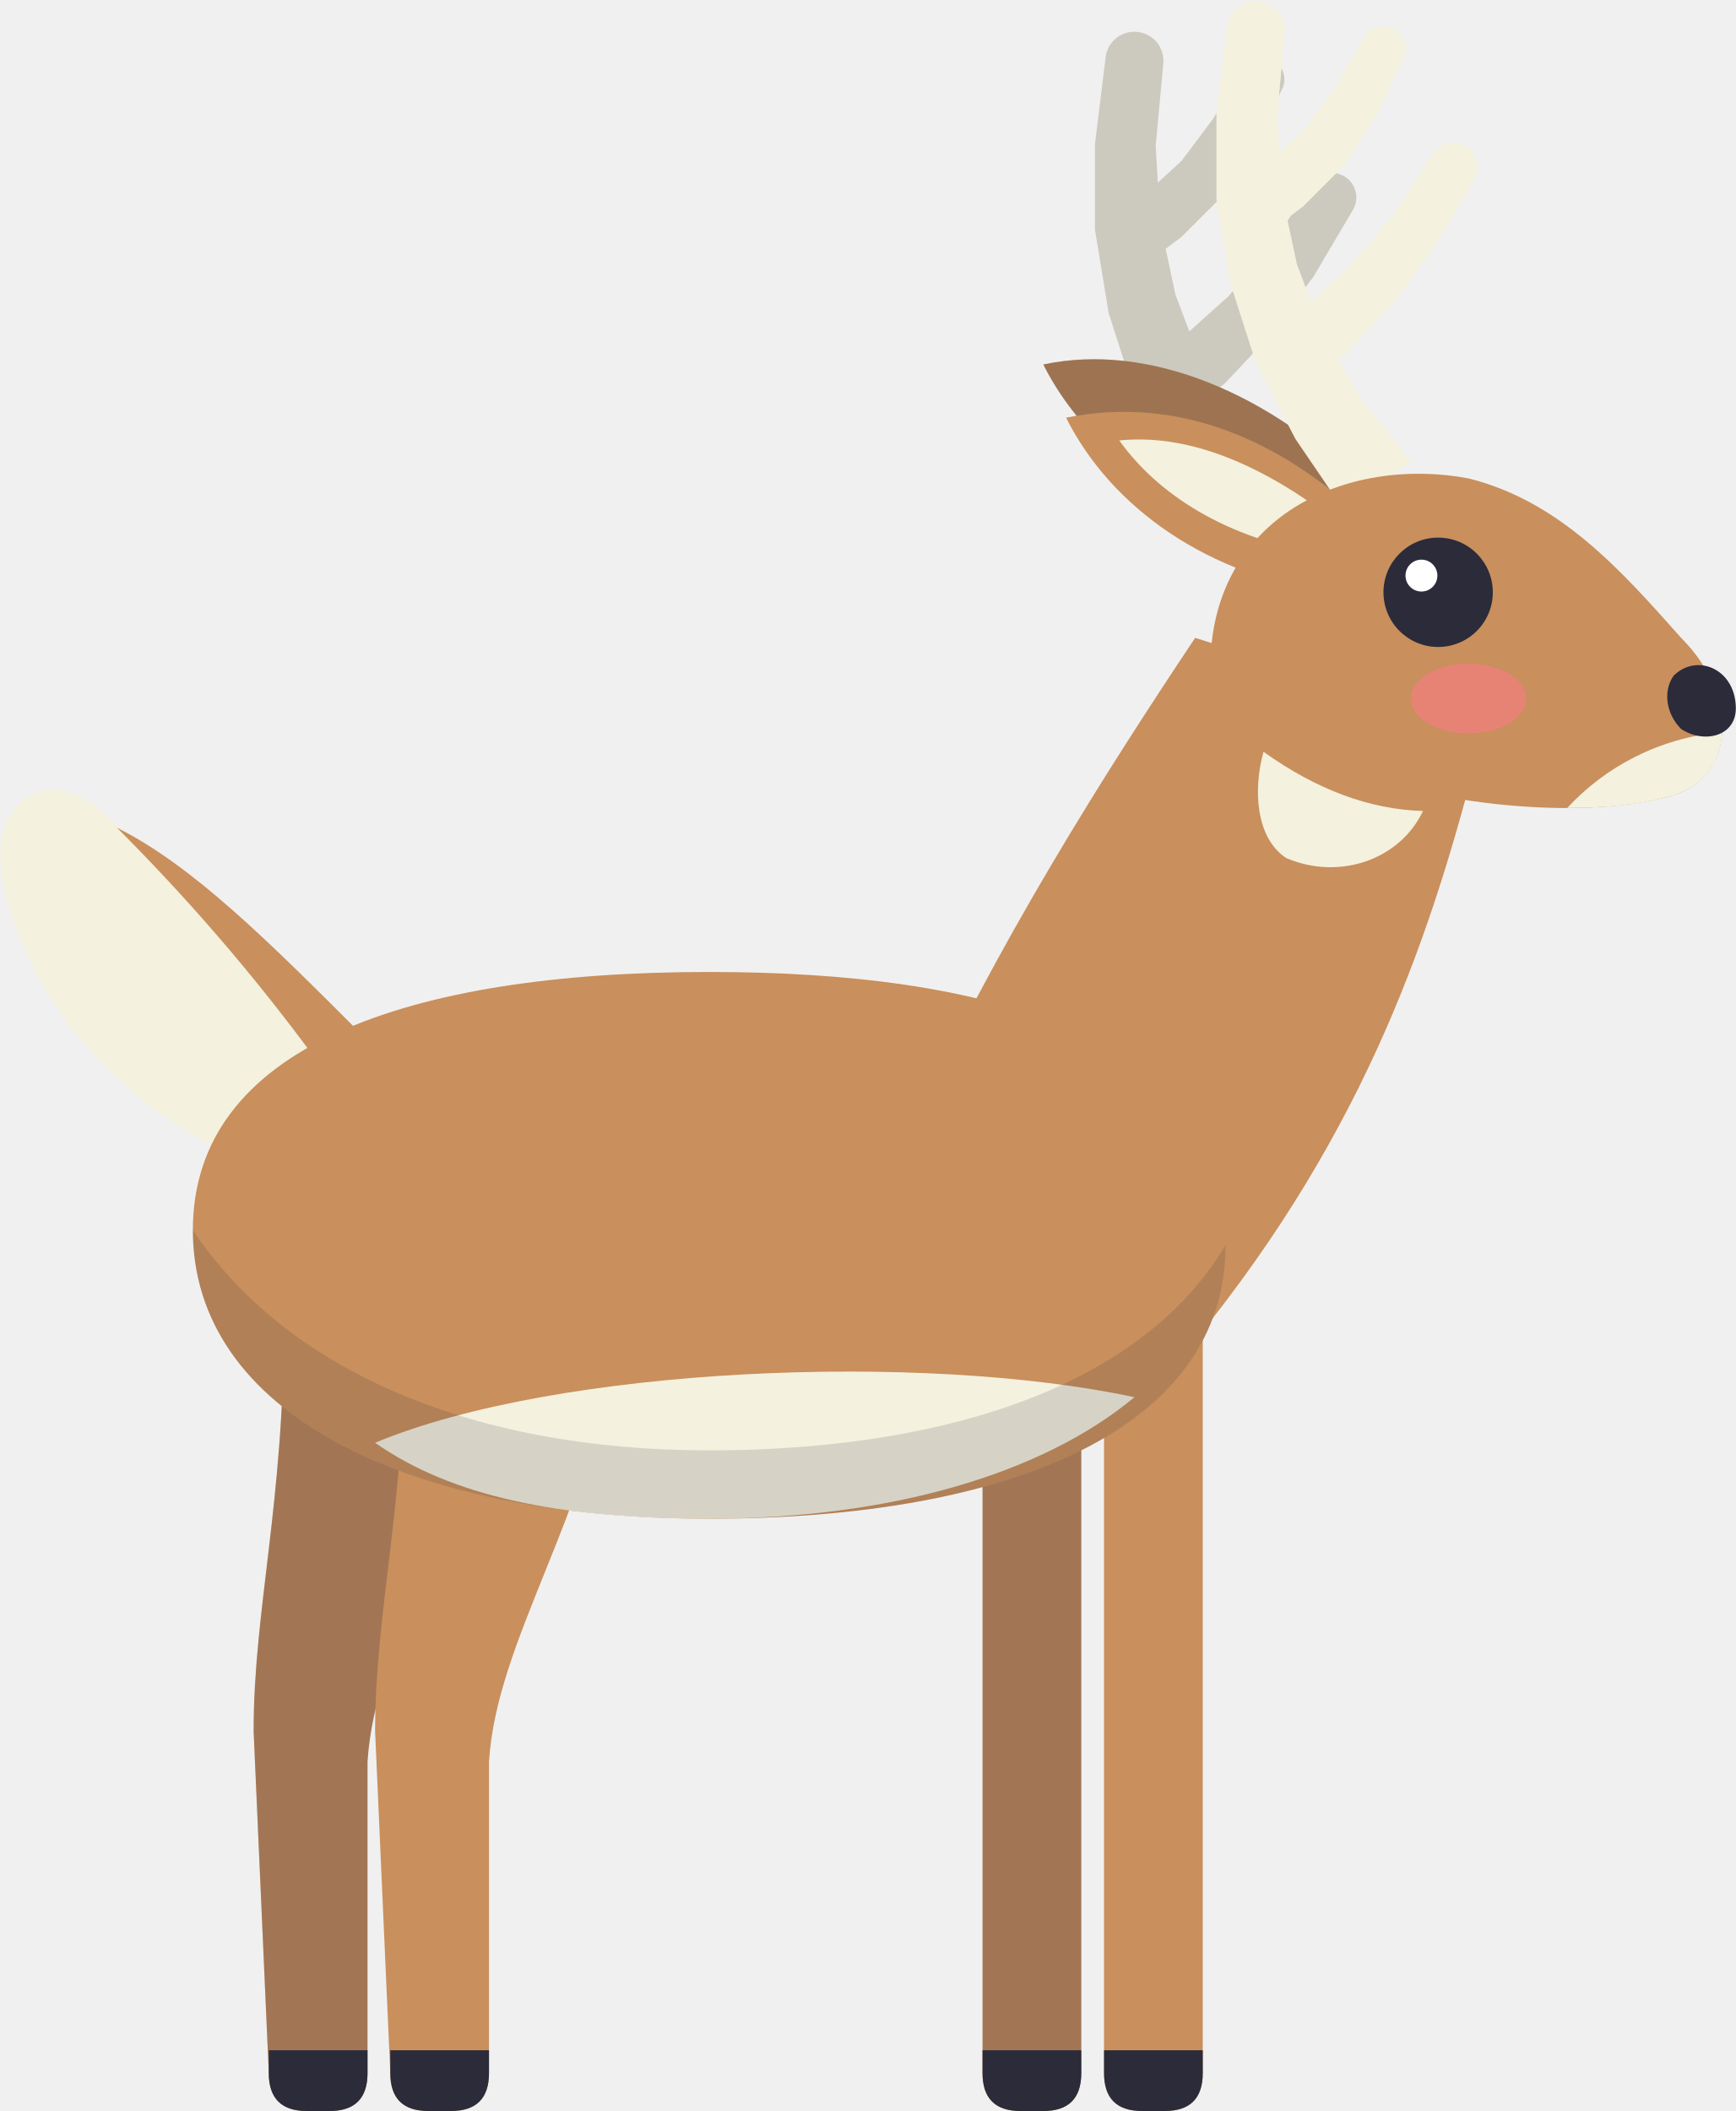
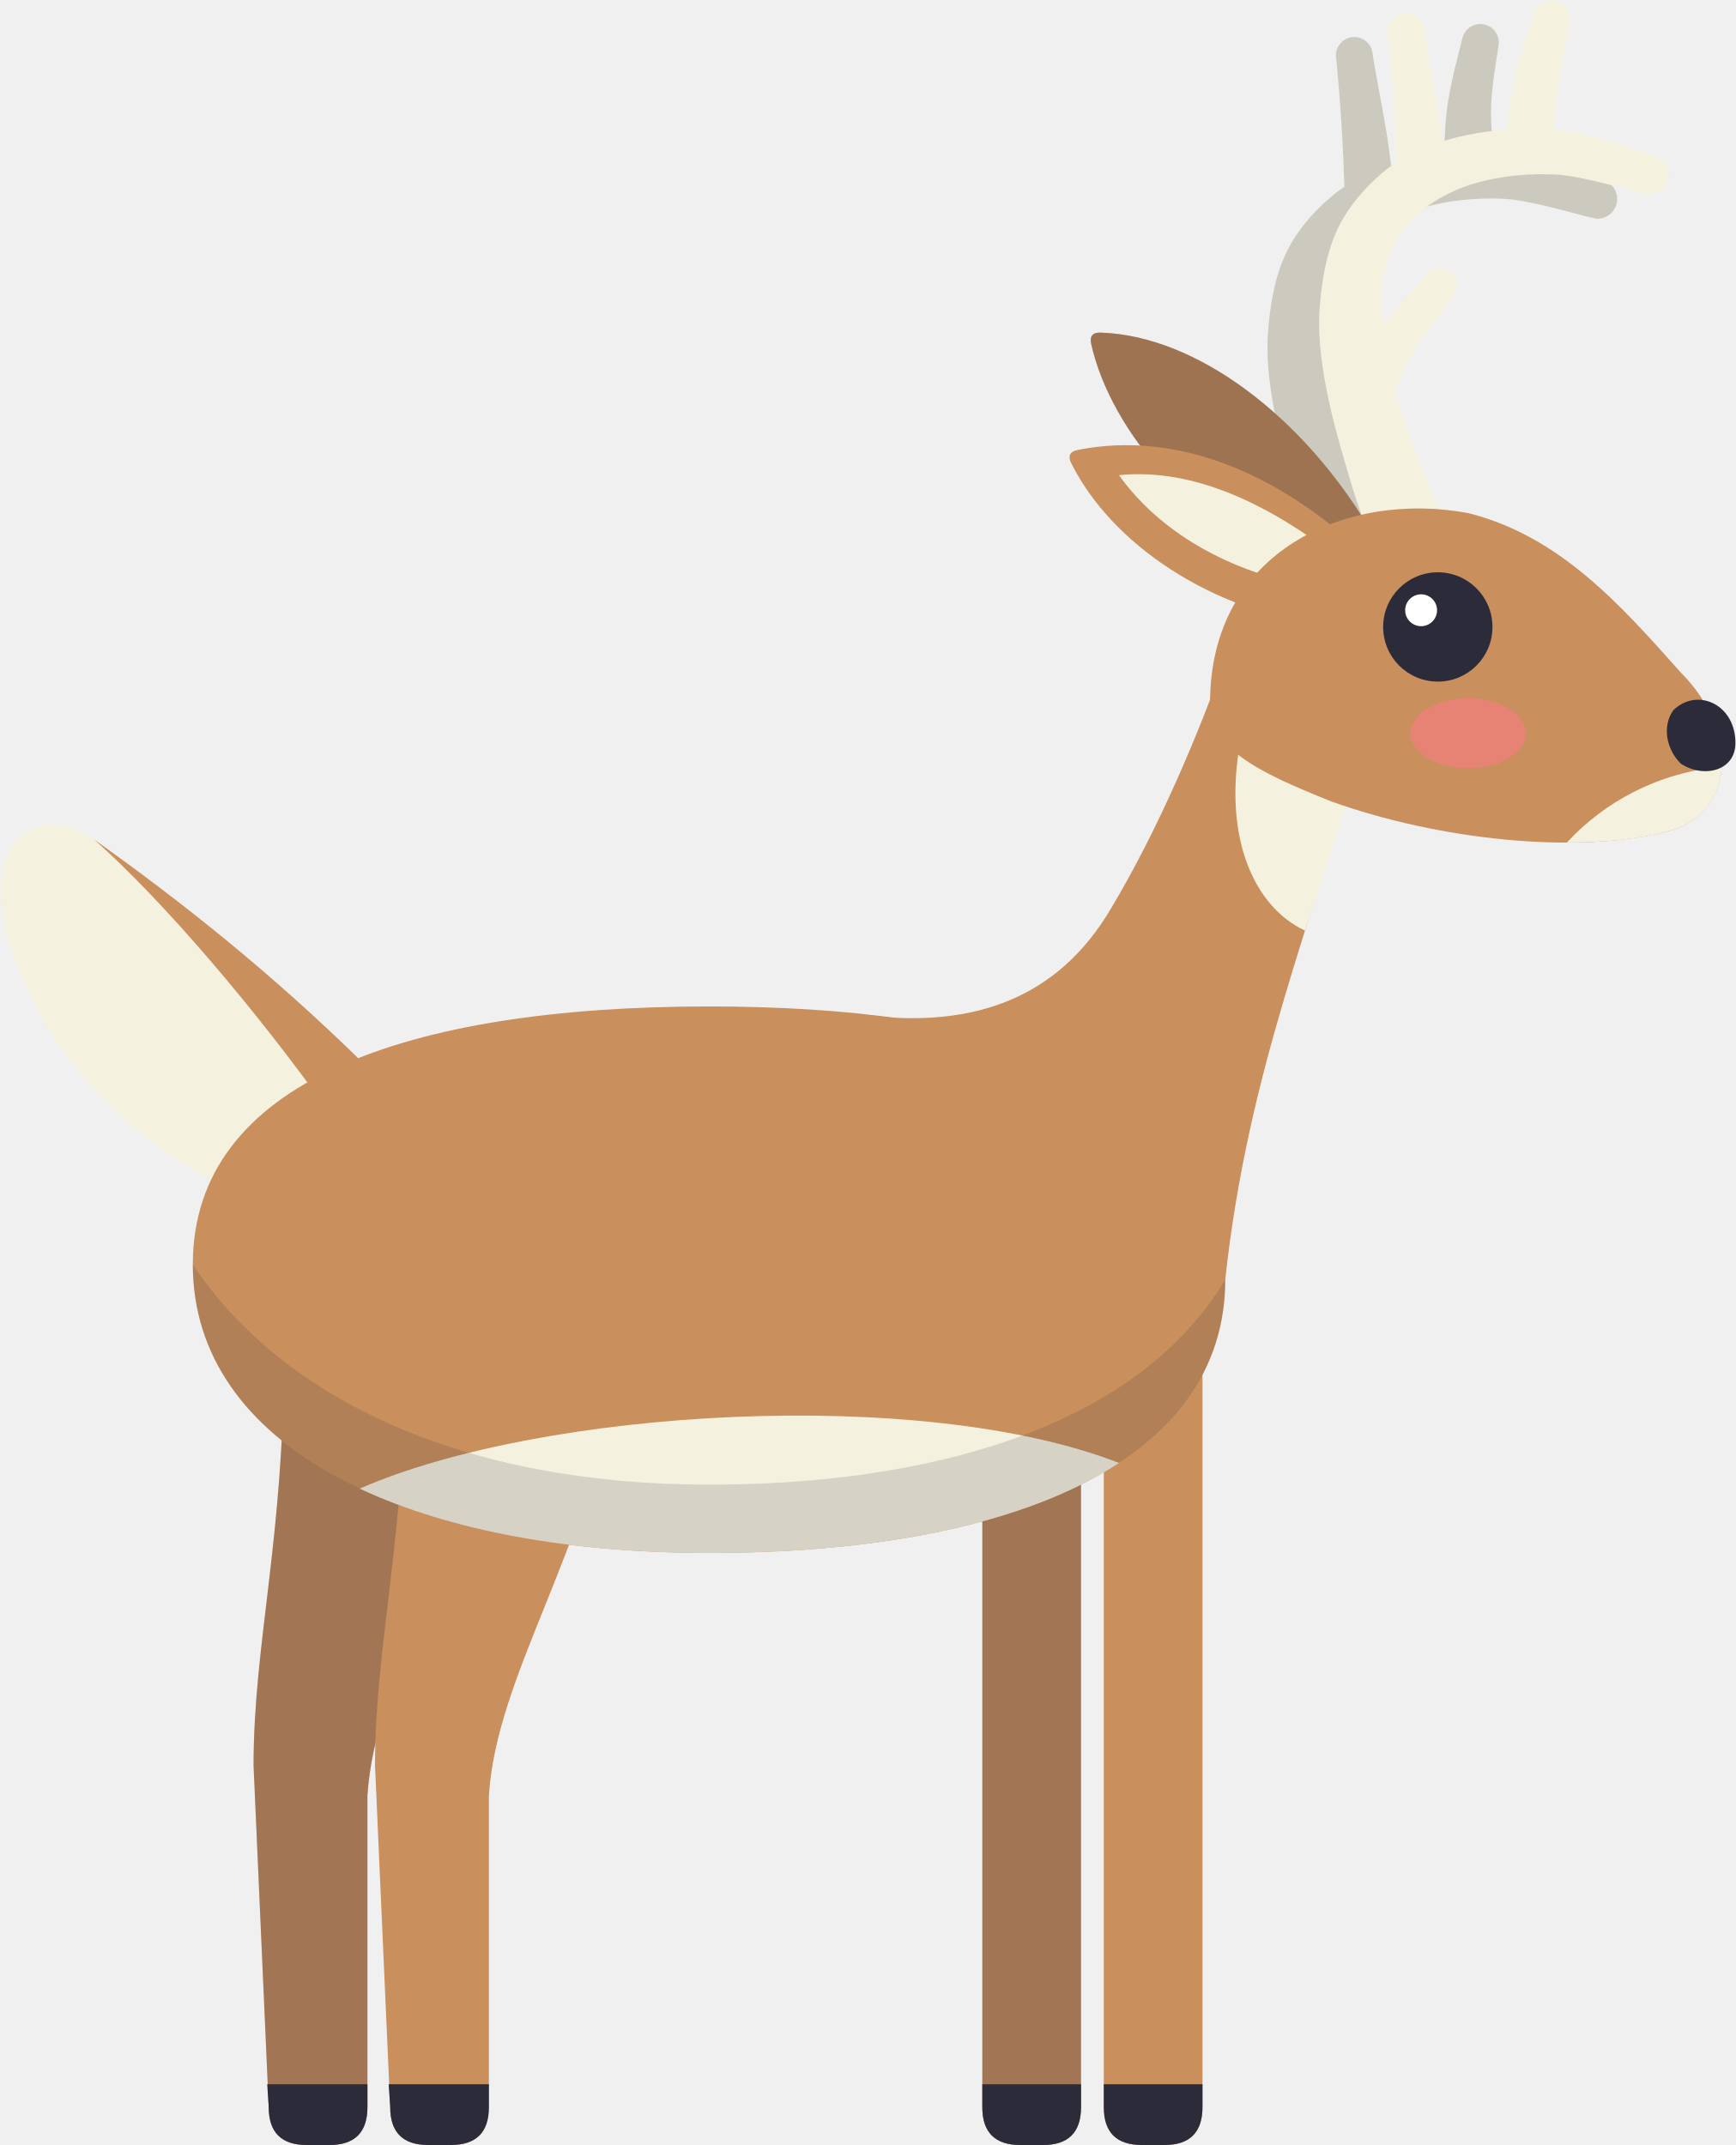
- <svg xmlns="http://www.w3.org/2000/svg" viewBox="33.3 11 114.3 139">
-   <g class="part-tail" style="transform-box: fill-box; transform-origin: 85% 95%">
+ <svg xmlns="http://www.w3.org/2000/svg" viewBox="33.3 8.7 114.3 141.3">
+   <g class="part-tail" style="transform-box: fill-box; transform-origin: 83.2% 95%">
    <path d="M51 88 C 42 85, 35 77, 33.5 69 C 32.5 64, 36 61.5, 39.5 64 C 44 68, 50 75, 55 82 Z" fill="#f4f1de" />
-     <path d="M55 82 C 50 75, 45 69.5, 41 65.5 C 46 68, 51 73, 57 79 Z" fill="#c98f5c" />
+     <path d="M55 82 C 50 75, 44 68, 39.5 64 C 45.1 68, 51 72.6, 57.5 79 Z" fill="#c98f5c" />
  </g>
  <path d="M52 98 C 52 110, 50 117, 50 125 L 51 147.5 Q51 150 53.5 150 L55 150 Q57.5 150 57.5 147.5 L57.5 127 C 58 119, 64 111, 66 99 Z" fill="#c98f5c" />
-   <path d="M51 146 L51 147.5 Q51 150 53.5 150 L55 150 Q57.5 150 57.5 147.5 L57.5 146 Z" fill="#2b2b3a" />
+   <path d="M50.9 146 L51 147.5 Q51 150 53.5 150 L55 150 Q57.5 150 57.5 147.5 L57.5 146 Z" fill="#2b2b3a" />
  <path d="M52 98 C 52 110, 50 117, 50 125 L 51 147.5 Q51 150 53.5 150 L55 150 Q57.5 150 57.5 147.5 L57.5 127 C 58 119, 64 111, 66 99 Z" fill="#2b2b3a" opacity="0.25" />
  <path d="M98 98 L98 147.5 Q98 150 100.5 150 L102 150 Q104.5 150 104.5 147.5 L104.5 98 Z" fill="#c98f5c" />
  <path d="M98 146 L98 147.5 Q98 150 100.5 150 L102 150 Q104.5 150 104.5 147.5 L104.5 146 Z" fill="#2b2b3a" />
  <path d="M98 98 L98 147.5 Q98 150 100.5 150 L102 150 Q104.5 150 104.5 147.5 L104.5 98 Z" fill="#2b2b3a" opacity="0.25" />
  <path d="M60 98 C 60 110, 58 117, 58 125 L 59 147.5 Q59 150 61.5 150 L63 150 Q65.5 150 65.5 147.5 L65.5 127 C 66 119, 72 111, 74 99 Z" fill="#c98f5c" />
-   <path d="M59 146 L59 147.5 Q59 150 61.5 150 L63 150 Q65.5 150 65.5 147.5 L65.5 146 Z" fill="#2b2b3a" />
+   <path d="M58.9 146 L59 147.5 Q59 150 61.5 150 L63 150 Q65.5 150 65.5 147.5 L65.5 146 Z" fill="#2b2b3a" />
  <path d="M106 98 L106 147.5 Q106 150 108.5 150 L110 150 Q112.5 150 112.5 147.5 L112.5 98 Z" fill="#c98f5c" />
  <path d="M106 146 L106 147.5 Q106 150 108.5 150 L110 150 Q112.5 150 112.5 147.5 L112.5 146 Z" fill="#2b2b3a" />
-   <path d="M93 86 C 99 73, 106 62, 112 53 L 131 59 C 128 71, 124 84, 113 98 Z" fill="#c98f5c" />
+   <path d="M86 93 L84 76 L90.5 75.6 C 97.4 76.4, 103 74.5, 106.5 68.5 C 109.5 63.5, 112.3 57, 114.2 51.5 C 114.8 50, 115.5 49, 116.5 48.5 L121 55 L122.5 59 C 120 69, 115.5 79, 114 93 L110 101 Z" fill="#c98f5c" />
+   <path d="M115 57.5 C 117.5 58.5, 120 59, 122.65 59 C 121.75 62.6, 120.55 66.2, 119.25 70 C 116 68.5, 113.8 64, 115 57.5 Z" fill="#f4f1de" />
  <path d="M46 92 C 46 80, 60 75, 80 75 C 98 75, 114 79, 114 93 C 114 105, 100 111, 80 111 C 60 111, 46 104, 46 92 Z" fill="#c98f5c" />
-   <path d="M58 106 C 70 101, 94 100, 108 103 C 102 108, 92 111, 80 111 C 70 111, 63 109.5, 58 106 Z" fill="#f4f1de" />
+   <path d="M57 106.76 C 69 101.5, 94 100, 107 105.07 C 100.99 109.02, 91.48 111, 80 111 C 70.81 111, 62.88 109.52, 57 106.76 Z" fill="#f4f1de" />
  <path d="M46 92 C 46 104, 60 111, 80 111 C 100 111, 114 105, 114 93 C 108 103, 94 106.5, 80 106.5 C 64 106.5, 52 101, 46 92 Z" fill="#2b2b3a" opacity="0.15" />
-   <g class="part-head" style="transform-box: fill-box; transform-origin: 35% 90%">
-     <path d="M113.8 46.6L118.2 43.4L114.9 39.2L112.4 34.9L110.7 30.4L109.7 25.7L109.4 20.6L109.9 15.2A1.9 1.9 0 0 0 106.1 14.8L105.4 20.5L105.4 26.1L106.3 31.6L108 36.9L110.6 41.9L113.8 46.6ZM108.2 35.2L110.8 38.8L114 36.2L117 33L119.8 29.2L122.4 24.8A1.6 1.6 0 0 0 119.6 23.2L117 27.2L114.2 30.5L111.3 33.1L108.2 35.2ZM106.1 25.3L108.3 28.7L111.1 26.6L113.8 23.9L116 20.5L117.8 16.7A1.5 1.5 0 0 0 115.2 15.3L113.2 18.8L111.1 21.6L108.8 23.7L106.1 25.3Z" fill="#f4f1de" />
-     <path d="M113.8 46.6L118.2 43.4L114.9 39.2L112.4 34.9L110.7 30.4L109.7 25.7L109.4 20.6L109.9 15.2A1.9 1.9 0 0 0 106.1 14.8L105.4 20.5L105.4 26.1L106.3 31.6L108 36.9L110.6 41.9L113.8 46.6ZM108.2 35.2L110.8 38.8L114 36.2L117 33L119.8 29.2L122.4 24.8A1.6 1.6 0 0 0 119.6 23.2L117 27.2L114.2 30.5L111.3 33.1L108.2 35.2ZM106.1 25.3L108.3 28.7L111.1 26.6L113.8 23.9L116 20.5L117.8 16.7A1.5 1.5 0 0 0 115.2 15.3L113.2 18.8L111.1 21.6L108.8 23.7L106.1 25.3Z" fill="#2b2b3a" opacity="0.2" />
-     <g class="part-ears" style="transform-box: fill-box; transform-origin: 90% 85%">
-       <path d="M120 47 C 112 46, 105 41, 102 35 C 109 33.5, 117 37, 123 43 Z" fill="#c98f5c" />
-       <path d="M120 47 C 112 46, 105 41, 102 35 C 109 33.5, 117 37, 123 43 Z" fill="#2b2b3a" opacity="0.28" />
-       <path d="M121 50 C 113 49, 106.5 44.5, 103.5 38.5 C 111 37, 118 40, 124 46 Z" fill="#c98f5c" />
+   <g class="part-head" style="transform-box: fill-box; transform-origin: 32.4% 96.8%">
+     <path d="M125.9 46.7c-.4-.9-1.7-3.9-2.4-5.7c-.7-1.8-1.4-3.7-1.8-5.4c-.4-1.7-.7-3.3-.8-4.7c-.1-1.4 .1-2.7 .5-3.8c.4-1.1 1.1-2.1 2.1-2.9c1-.8 2.3-1.5 3.8-1.9c1.5-.4 3.3-.6 5.1-.5c1.8 .1 5 1.1 6 1.3a1.3 1.3 0 0 0 .6-2.5c-1-.3-4.2-1.5-6.3-1.7c-2.1-.2-4.3-.1-6.2 .3c-1.9 .4-3.8 1.1-5.2 2.2c-1.4 1.1-2.7 2.6-3.4 4.2c-.7 1.6-1 3.5-1.1 5.3c-.1 1.8 .2 3.8 .6 5.7c.4 1.9 1 3.9 1.6 5.9c.6 2 1.9 5 2.3 6zM125.3 22.8c-.1-.9-.4-3.7-.7-5.5c-.3-1.8-.8-4.3-.9-5.1a1.2 1.2 0 0 0 -2.4 .3c.1 .9 .3 3.3 .4 5.1c.1 1.8 .2 4.6 .2 5.5zM131.8 20.7c0-.8-.3-3.1-.3-4.6c0-1.5 .4-3.7 .5-4.4a1.2 1.2 0 0 0 -2.4-.4c-.2 .8-.8 3-1 4.6c-.2 1.6-.2 4.1-.2 4.9z" fill="#f4f1de" />
+     <path d="M125.9 46.7c-.4-.9-1.7-3.9-2.4-5.7c-.7-1.8-1.4-3.7-1.8-5.4c-.4-1.7-.7-3.3-.8-4.7c-.1-1.4 .1-2.7 .5-3.8c.4-1.1 1.1-2.1 2.1-2.9c1-.8 2.3-1.5 3.8-1.9c1.5-.4 3.3-.6 5.1-.5c1.8 .1 5 1.1 6 1.3a1.3 1.3 0 0 0 .6-2.5c-1-.3-4.2-1.5-6.3-1.7c-2.1-.2-4.3-.1-6.2 .3c-1.9 .4-3.8 1.1-5.2 2.2c-1.4 1.1-2.7 2.6-3.4 4.2c-.7 1.6-1 3.5-1.1 5.3c-.1 1.8 .2 3.8 .6 5.7c.4 1.9 1 3.9 1.6 5.9c.6 2 1.9 5 2.3 6zM125.3 22.8c-.1-.9-.4-3.7-.7-5.5c-.3-1.8-.8-4.3-.9-5.1a1.2 1.2 0 0 0 -2.4 .3c.1 .9 .3 3.3 .4 5.1c.1 1.8 .2 4.6 .2 5.5zM131.8 20.7c0-.8-.3-3.1-.3-4.6c0-1.5 .4-3.7 .5-4.4a1.2 1.2 0 0 0 -2.4-.4c-.2 .8-.8 3-1 4.6c-.2 1.6-.2 4.1-.2 4.9z" fill="#2b2b3a" opacity="0.2" />
+     <g class="part-ears" style="transform-box: fill-box; transform-origin: 89.1% 88.1%">
+       <path d="M119.56 46.58 C 112.04 43.67, 106.46 37.13, 105.17 31.36 Q105 30.58 105.8 30.61 C 112.15 30.82, 119.07 36.15, 123.44 43.42 Z" fill="#c98f5c" />
+       <path d="M119.56 46.58 C 112.04 43.67, 106.46 37.13, 105.17 31.36 Q105 30.58 105.8 30.61 C 112.15 30.82, 119.07 36.15, 123.44 43.42 Z" fill="#2b2b3a" opacity="0.28" />
+       <path d="M121 50 C 113 49, 106.5 44.5, 103.86 39.22 Q103.5 38.5 104.28 38.34 C 111 37, 118 40, 124 46 Z" fill="#c98f5c" />
      <path d="M120.5 47.5 C 114 46.5, 109.5 43.5, 107 40 C 112 39.5, 117 42, 121.5 45.5 Z" fill="#f4f1de" />
    </g>
-     <path d="M121.8 44.6L126.2 41.4L122.9 37.2L120.4 32.9L118.7 28.4L117.7 23.7L117.4 18.6L117.9 13.2A1.9 1.9 0 0 0 114.1 12.8L113.4 18.5L113.4 24.1L114.3 29.6L116 34.9L118.6 39.9L121.8 44.6ZM116.2 33.2L118.8 36.8L122 34.2L125 31L127.8 27.2L130.4 22.8A1.6 1.6 0 0 0 127.6 21.2L125 25.2L122.2 28.5L119.3 31.1L116.2 33.2ZM114.1 23.3L116.3 26.7L119.1 24.6L121.8 21.9L124 18.5L125.8 14.7A1.5 1.5 0 0 0 123.2 13.3L121.2 16.8L119.1 19.6L116.8 21.7L114.1 23.3Z" fill="#f4f1de" />
+     <path d="M129.3 45.1c-.4-.9-1.7-3.9-2.4-5.7c-.7-1.8-1.4-3.7-1.8-5.4c-.4-1.7-.7-3.3-.8-4.7c-.1-1.4 .1-2.7 .5-3.8c.4-1.1 1.1-2.1 2.1-2.9c1-.8 2.3-1.5 3.8-1.9c1.5-.4 3.3-.6 5.1-.5c1.8 .1 5 1.1 6 1.3a1.3 1.3 0 0 0 .6-2.5c-1-.3-4.2-1.5-6.3-1.7c-2.1-.2-4.3-.1-6.2 .3c-1.9 .4-3.8 1.1-5.2 2.2c-1.4 1.1-2.7 2.6-3.4 4.2c-.7 1.6-1 3.5-1.1 5.3c-.1 1.8 .2 3.8 .6 5.7c.4 1.9 1 3.9 1.6 5.9c.6 2 1.9 5 2.3 6zM124.6 35.6c.3-.6 1.2-2.7 1.9-3.9c.7-1.2 2.1-2.9 2.5-3.5a1.1 1.1 0 0 0 -1.8-1.4c-.5 .6-2 2.2-2.9 3.4c-.9 1.2-2.1 3.2-2.5 3.8zM128.7 21.2c-.1-.9-.4-3.7-.7-5.5c-.3-1.8-.8-4.3-.9-5.1a1.2 1.2 0 0 0 -2.4 .3c.1 .9 .3 3.3 .4 5.1c.1 1.8 .2 4.6 .2 5.5zM135.6 19.3c0-.8 .1-3.2 .3-4.7c.2-1.5 .7-3.7 .8-4.4a1.2 1.2 0 0 0 -2.4-.5c-.2 .7-1 3-1.3 4.5c-.3 1.5-.6 3.9-.7 4.7z" fill="#f4f1de" />
    <path d="M113 55 C 113 45, 122 41, 130 42.5 C 136 44, 140 48.5, 144 53 C 148 57, 147.5 62.5, 143 63.5 C 137 65, 128 64, 121 61.5 C 116 59.5, 113 58, 113 55 Z" fill="#c98f5c" />
    <path d="M146.7 59.2 C 146.6 61.3, 145.3 63, 143 63.5 C 141.1 64, 138.9 64.2, 136.5 64.2 C 139 61.5, 142.5 59.6, 146.7 59.2 Z" fill="#f4f1de" />
    <path d="M143.5 55.5 C 145 54, 147.5 55, 147.6 57.5 C 147.7 59.5, 145.5 60, 144 59 C 143 58, 142.8 56.5, 143.5 55.5 Z" fill="#2b2b3a" />
-     <path d="M116.5 60.5 C 120 63, 123.5 64.3, 127 64.4 C 125.5 67.6, 121.5 69, 118 67.5 C 116 66.2, 115.8 63, 116.5 60.5 Z" fill="#f4f1de" />
    <circle cx="128" cy="50" r="3.6" fill="#2b2b3a" />
    <circle cx="126.9" cy="48.9" r="1.05" fill="#ffffff" />
    <ellipse cx="130" cy="57" rx="3.8" ry="2.3" fill="#ff7a8a" opacity="0.55" />
  </g>
</svg>
